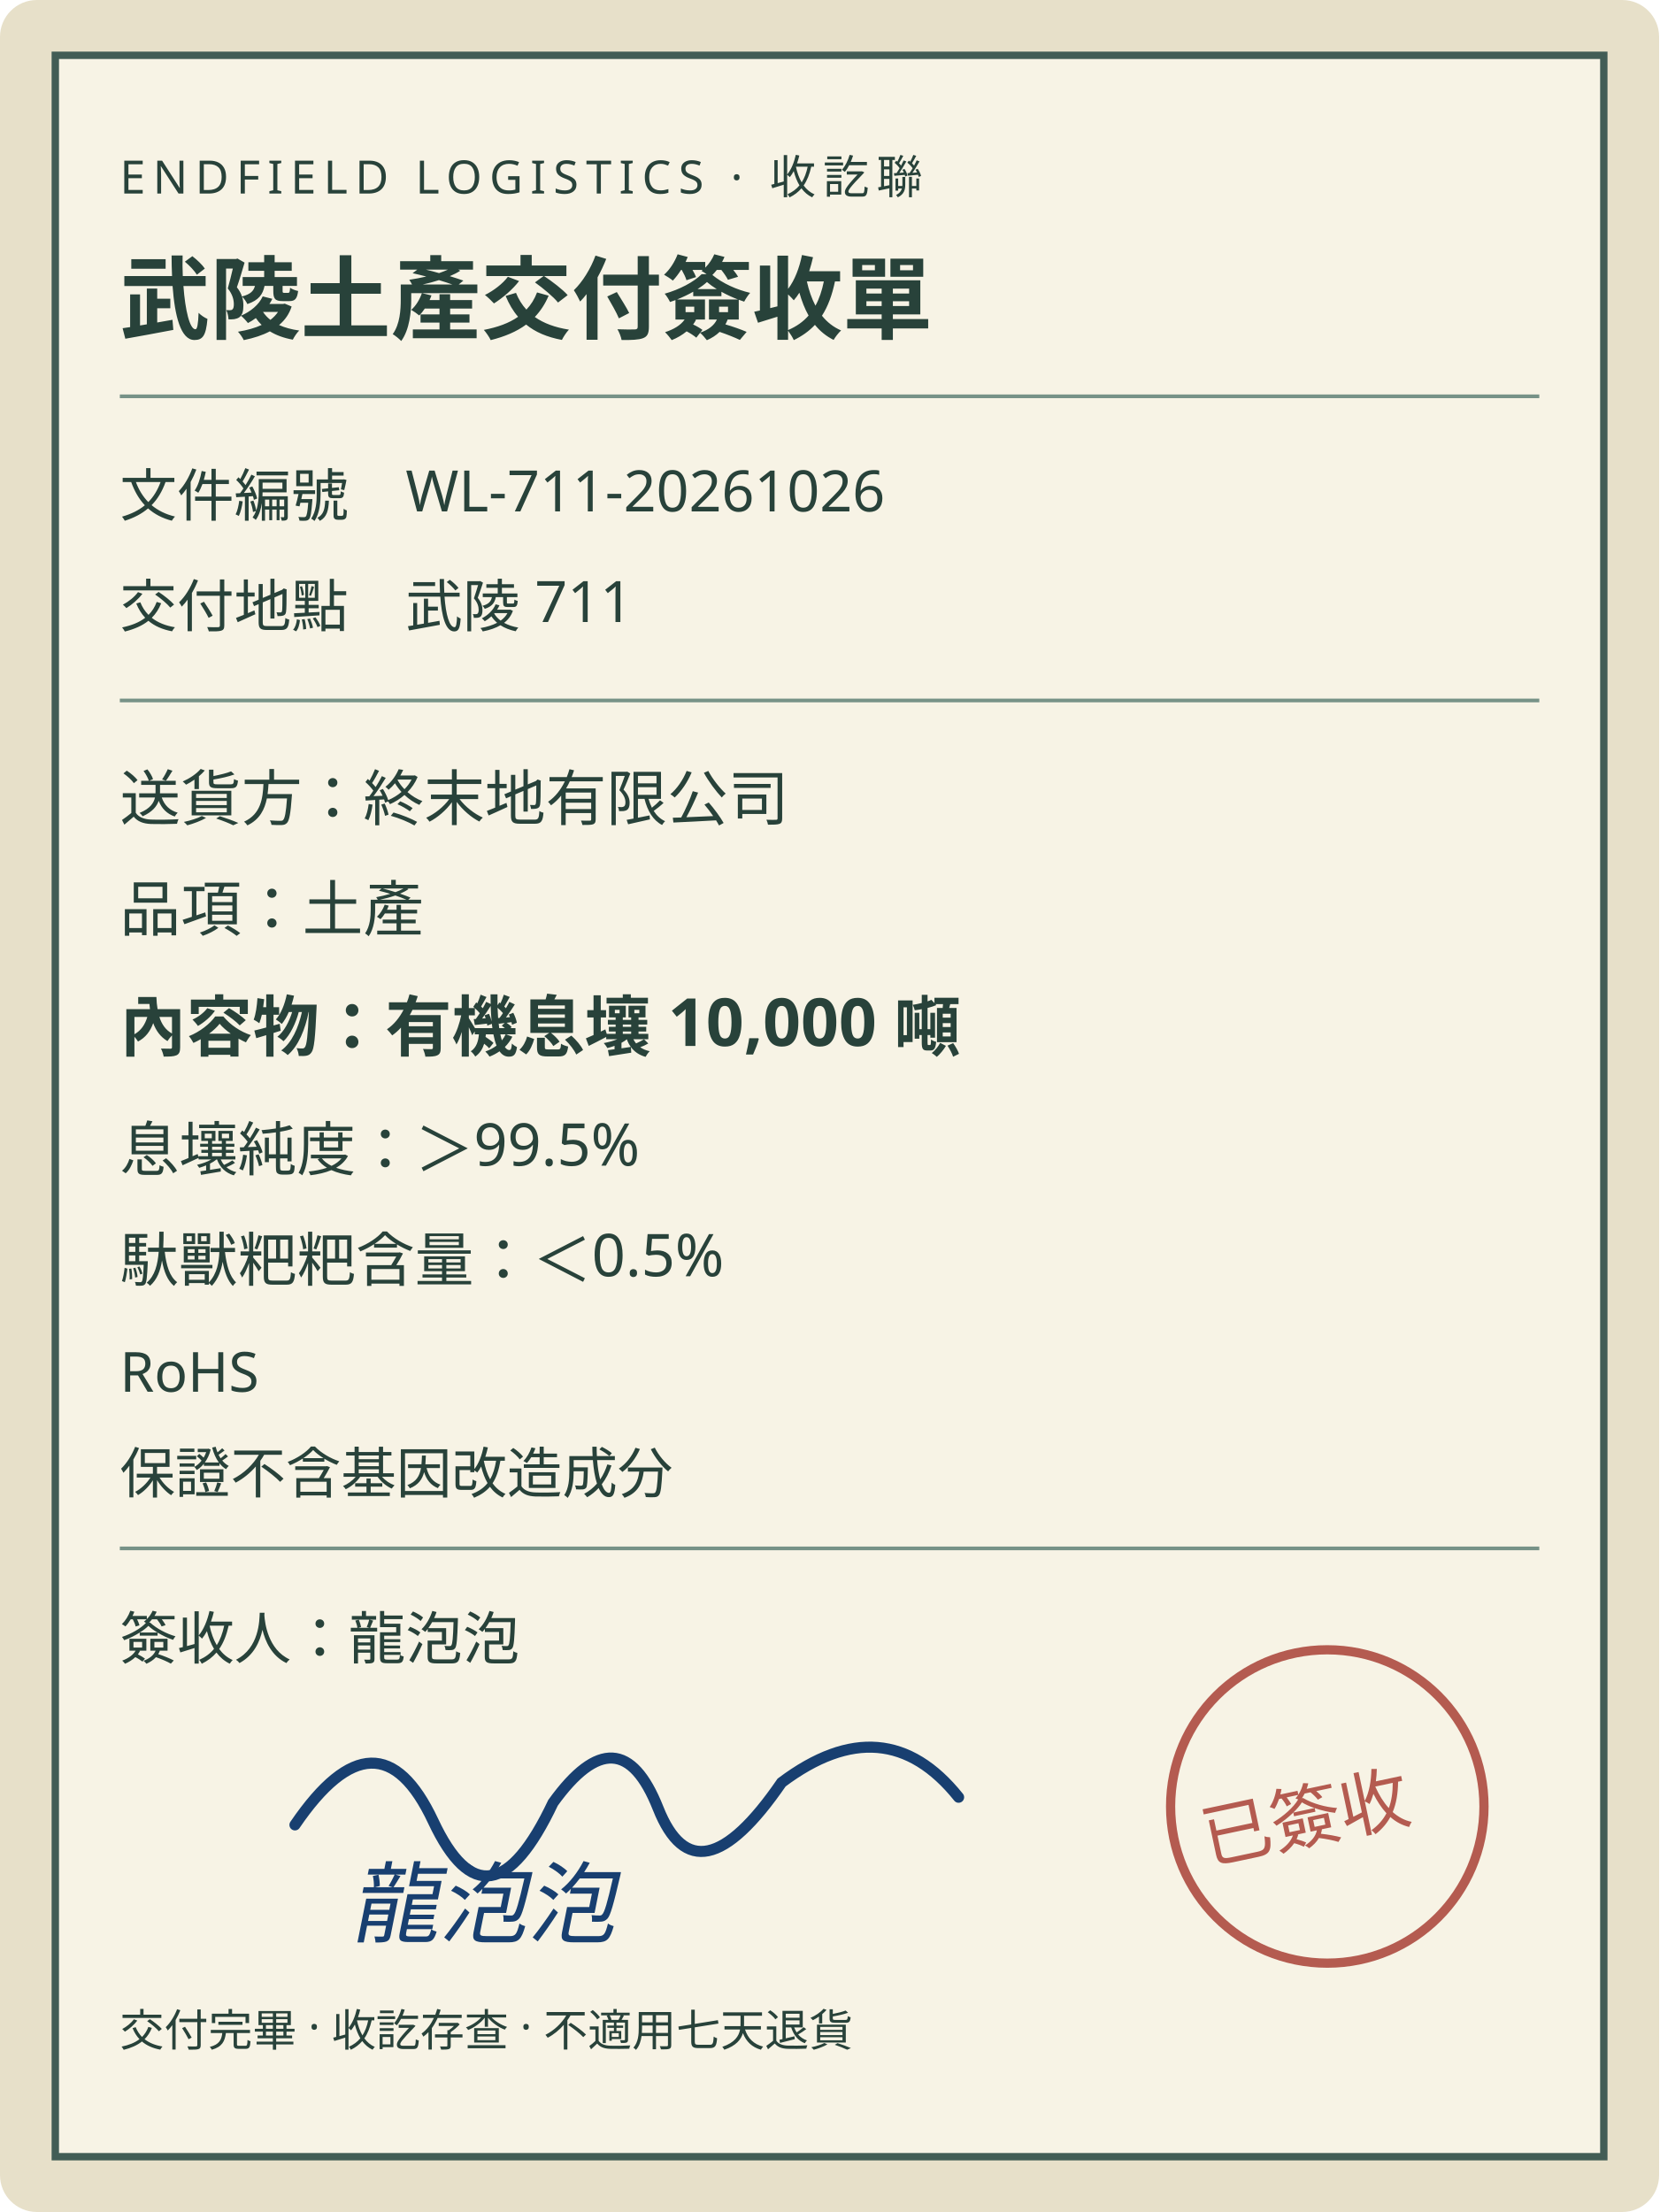
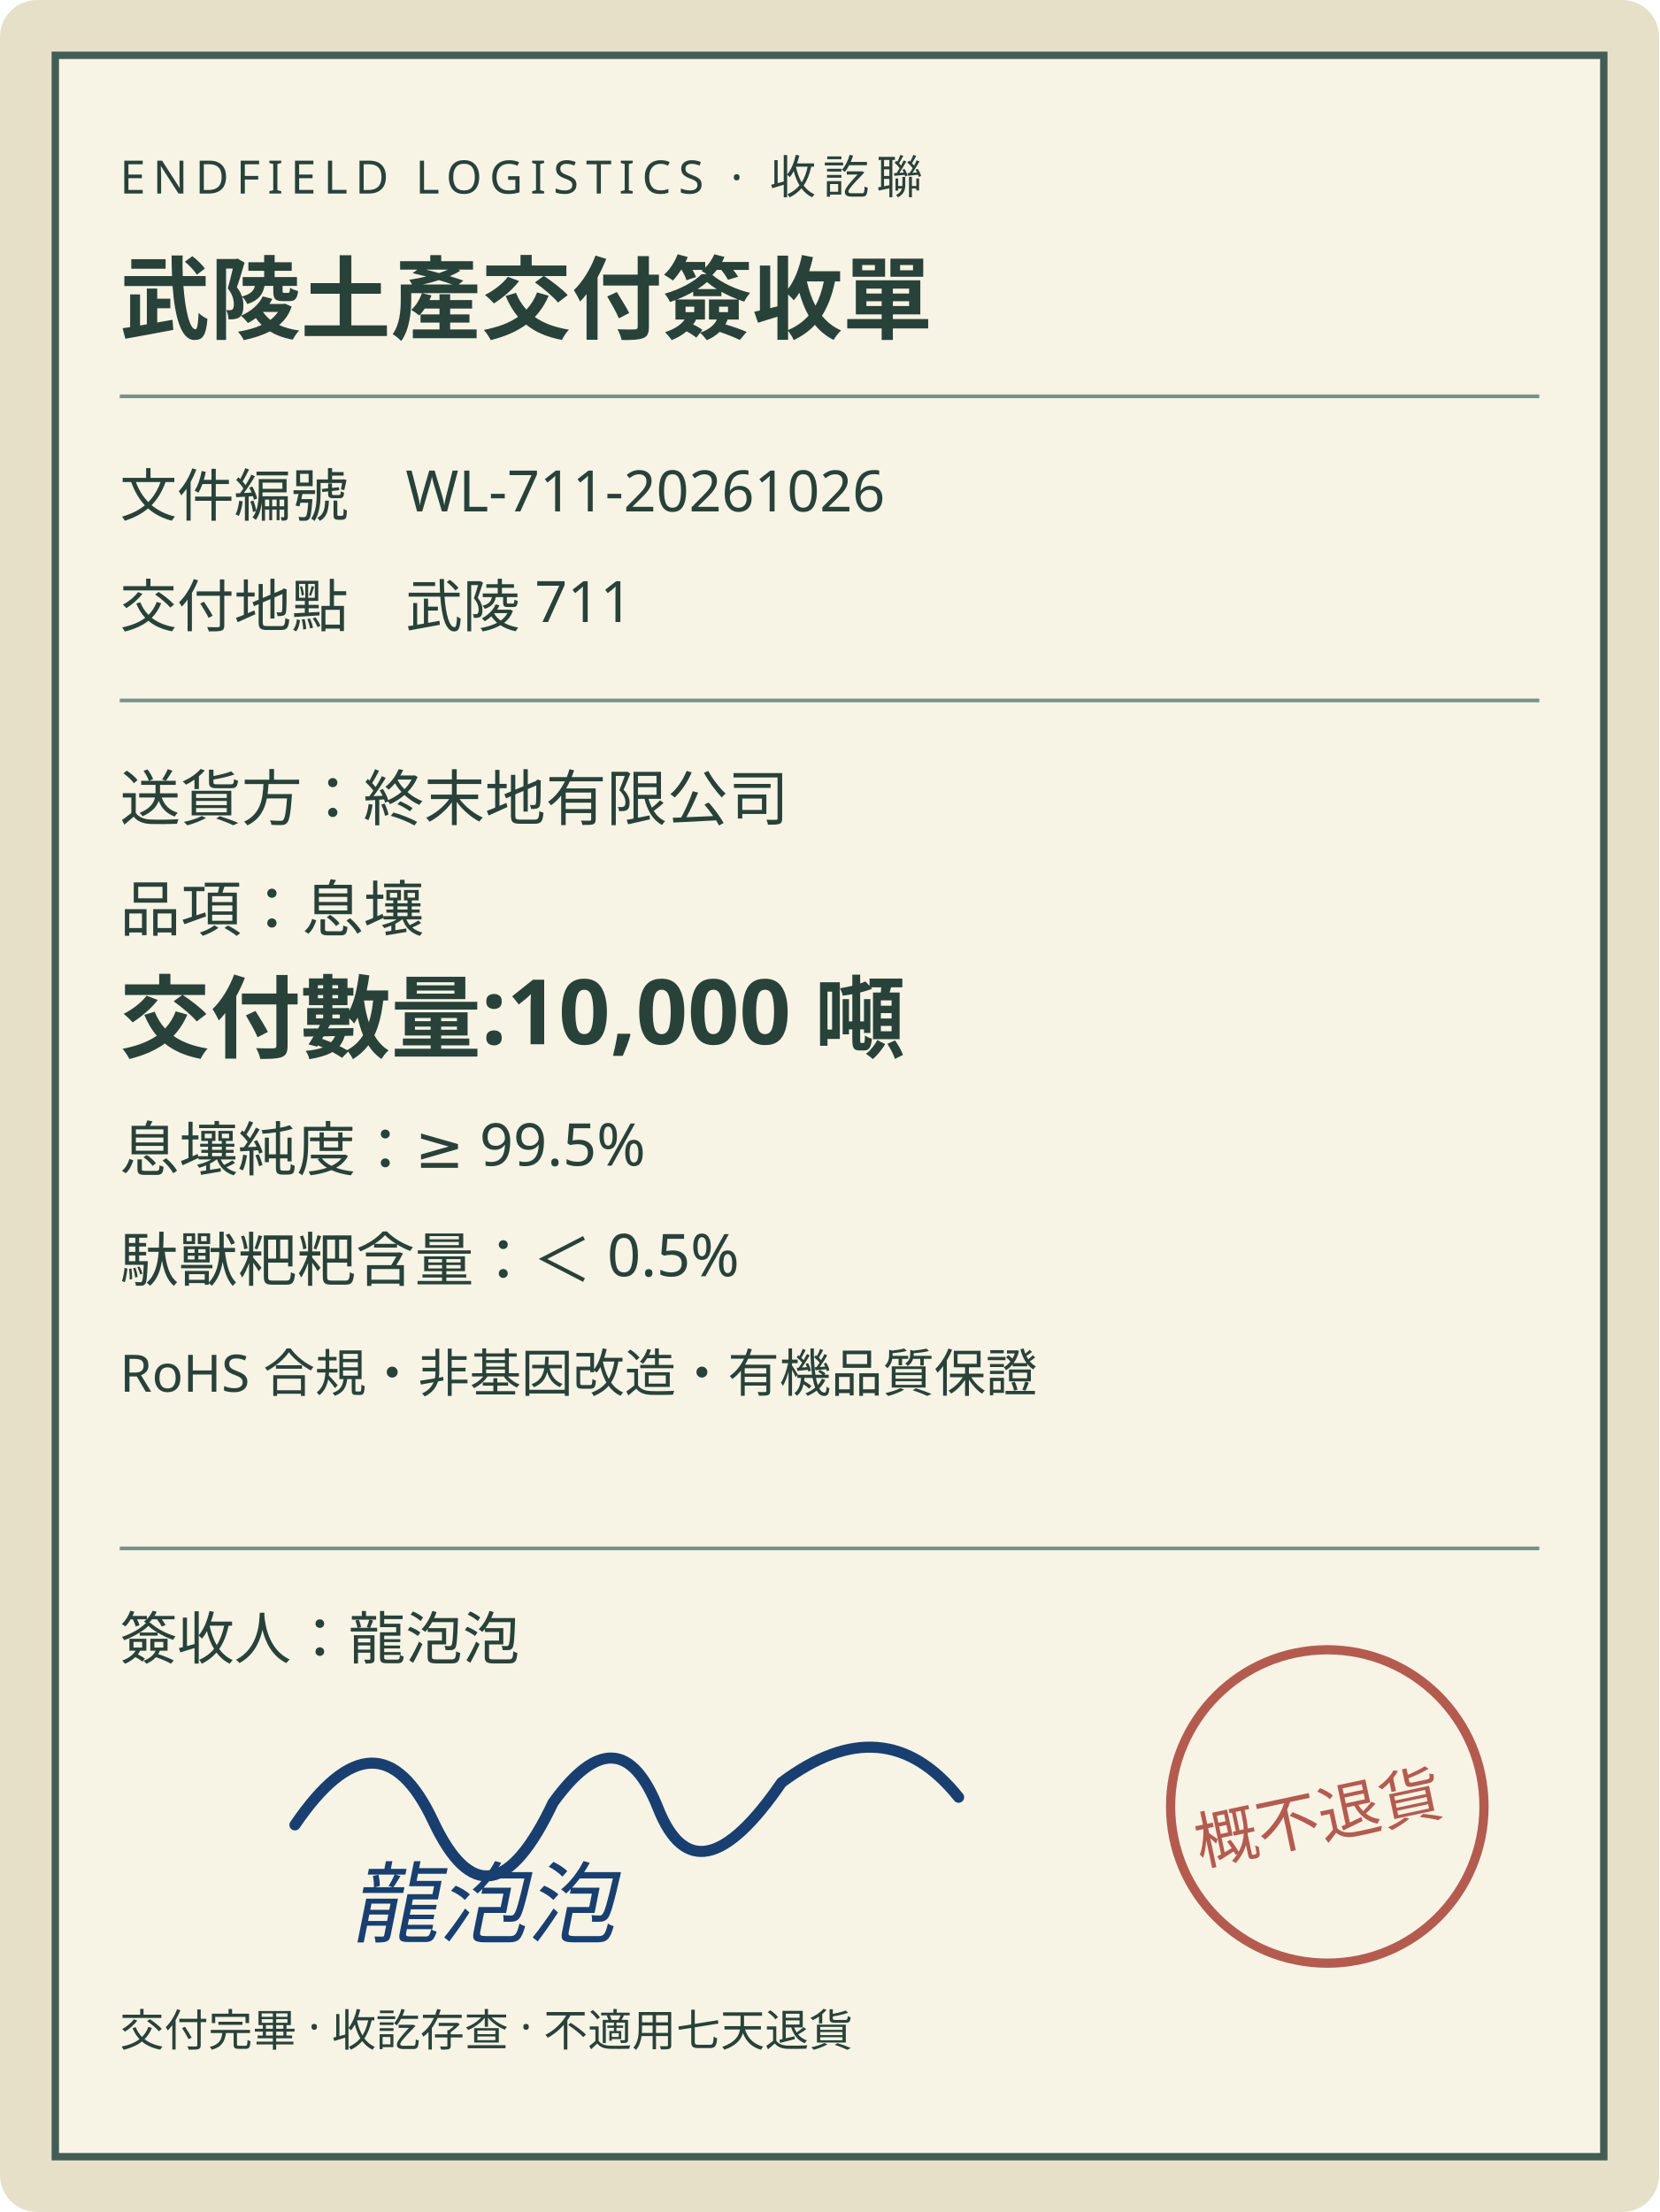
<svg xmlns="http://www.w3.org/2000/svg" width="900" height="1200" viewBox="0 0 900 1200">
  <rect width="900" height="1200" rx="20" fill="#e7e0c9" />
  <rect x="30" y="30" width="840" height="1140" fill="#f7f3e5" stroke="#425d55" stroke-width="4" />
  <g fill="#28423a" font-family="sans-serif">
    <text x="65" y="105" font-size="25" letter-spacing="4">ENDFIELD LOGISTICS · 收訖聯</text>
    <text x="65" y="180" font-size="49" font-weight="bold">武陵土產交付簽收單</text>
    <path d="M65 215H835M65 380H835M65 840H835" stroke="#779287" stroke-width="2" />
    <text x="65" y="280" font-size="31">文件編號　WL-711-20261026</text>
    <text x="65" y="340" font-size="31">交付地點　武陵 711</text>
    <text x="65" y="445" font-size="33">送貨方：終末地有限公司</text>
-     <text x="65" y="505" font-size="33">品項：土產</text>
-     <text x="65" y="570" font-size="36" font-weight="bold">內容物：有機息壤 10,000 噸</text>
-     <text x="65" y="635" font-size="32">息壤純度：＞99.5%</text>
-     <text x="65" y="695" font-size="32">馱獸粑粑含量：＜0.5%</text>
-     <text x="65" y="755" font-size="30">RoHS</text>
-     <text x="65" y="810" font-size="30">保證不含基因改造成分</text>
+     <text x="65" y="505" font-size="33">品項：息壤</text>
+     <text x="65" y="570" font-size="49" font-weight="bold">交付數量:10,000 噸</text>
+     <text x="65" y="635" font-size="32">息壤純度：≥ 99.5%</text>
+     <text x="65" y="695" font-size="32">馱獸粑粑含量：＜ 0.5%</text>
+     <text x="65" y="755" font-size="28">RoHS 合規・非基因改造・有機品質保證</text>
    <text x="65" y="900" font-size="31">簽收人：龍泡泡</text>
    <text x="65" y="1110" font-size="24">交付完畢 · 收訖存查 · 不適用七天退貨</text>
  </g>
  <path d="M160 990q45-66 75-2t65-10q36-50 57 3t67-14q56-42 96 8" fill="none" stroke="#183f70" stroke-width="6" stroke-linecap="round" />
  <text x="190" y="1050" font-family="cursive" font-style="italic" font-size="48" fill="#183f70">龍泡泡</text>
  <circle cx="720" cy="980" r="85" fill="none" stroke="#b45b50" stroke-width="5" />
-   <text x="650" y="997" font-family="sans-serif" font-size="38" fill="#b45b50" transform="rotate(-12 720 980)">已簽收</text>
+   <text x="646" y="997" font-family="sans-serif" font-size="34" fill="#b45b50" transform="rotate(-12 720 980)">概不退貨</text>
</svg>
